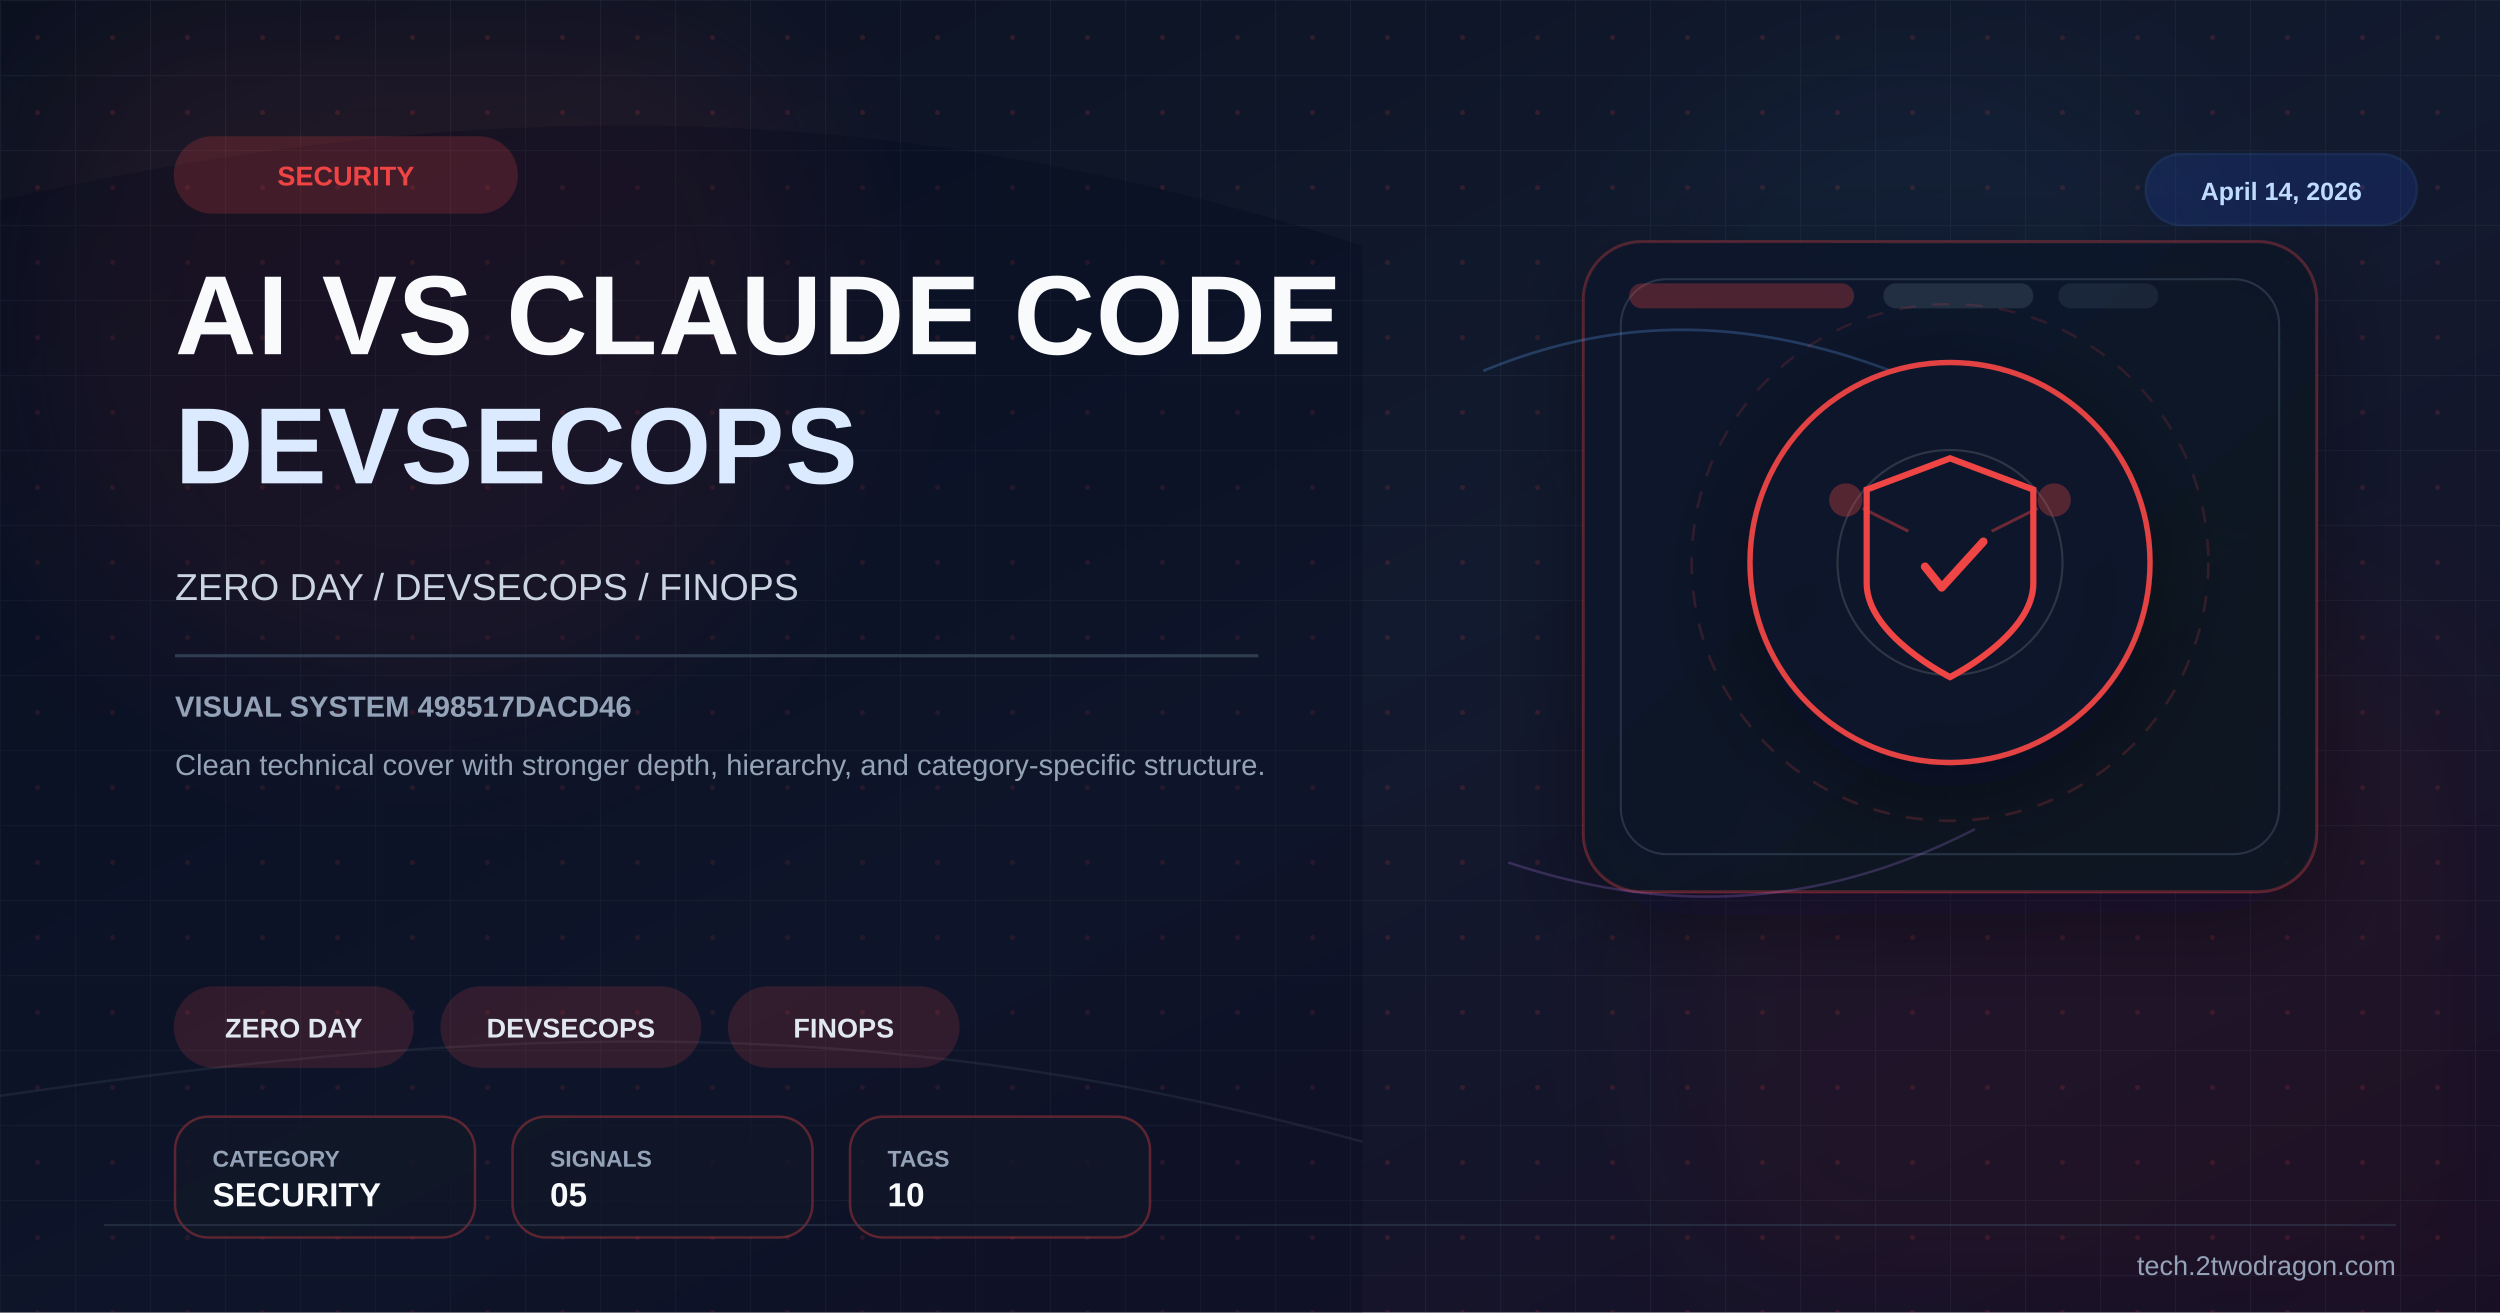
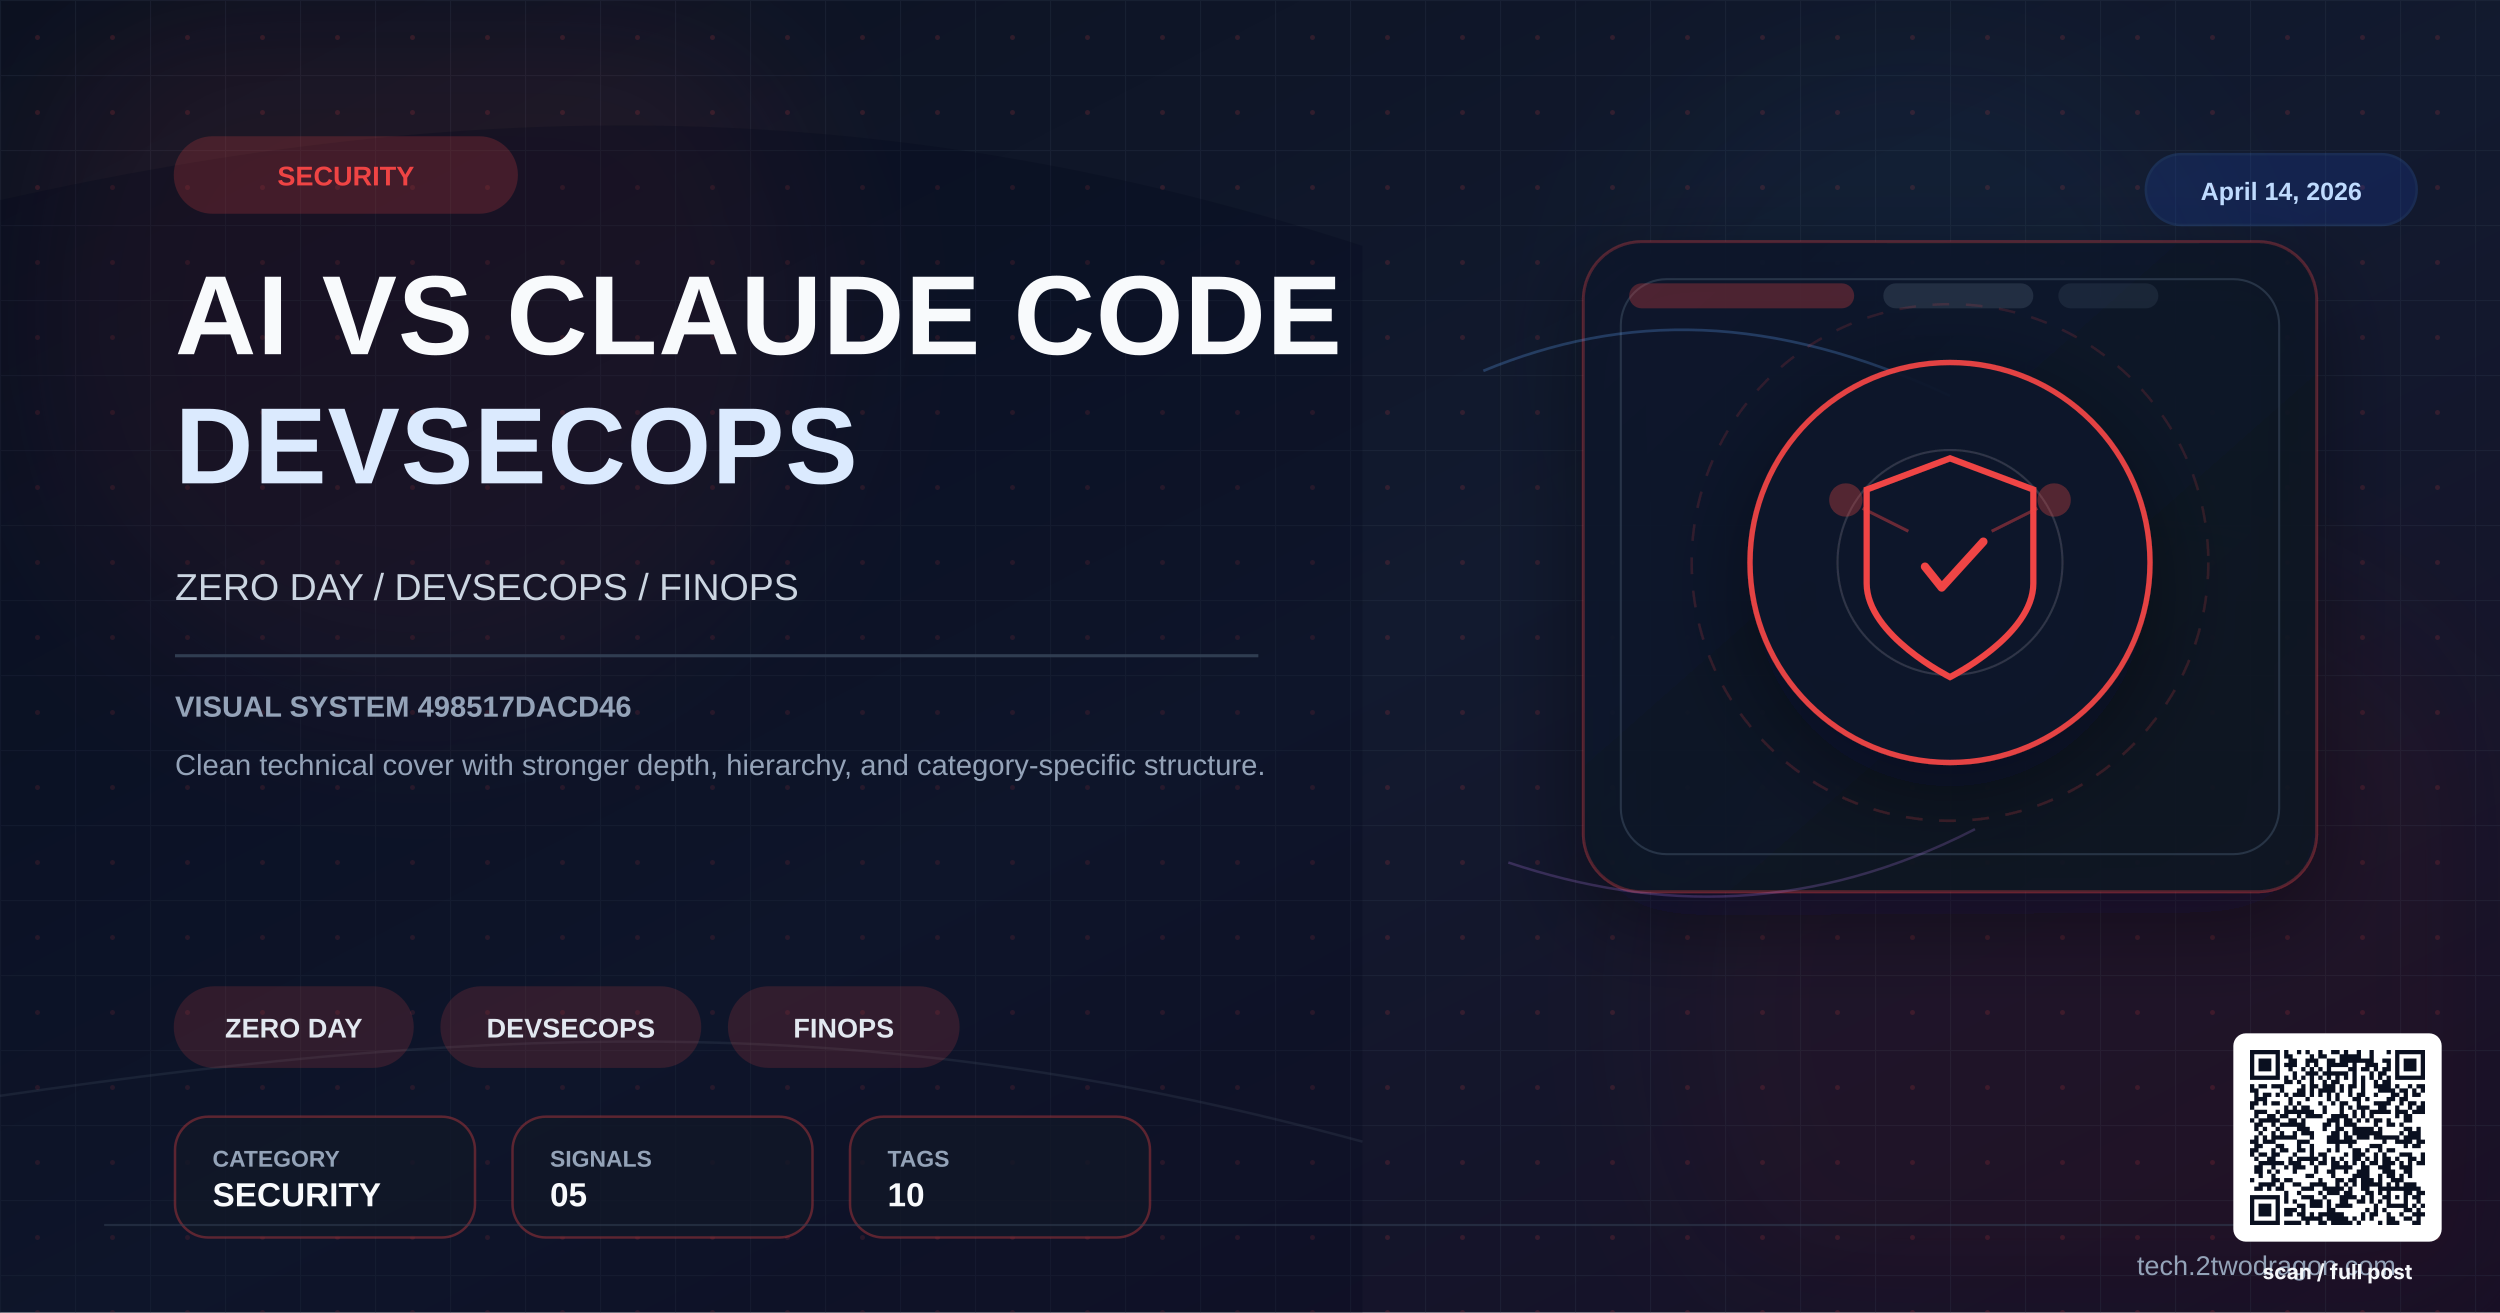
<svg xmlns="http://www.w3.org/2000/svg" viewBox="0 0 1200 630" width="1200" height="630">
  <defs>
    <linearGradient id="bg" x1="0%" y1="0%" x2="100%" y2="100%">
      <stop offset="0%" stop-color="#0b1120" />
      <stop offset="52%" stop-color="#121a2f" />
      <stop offset="100%" stop-color="#170f25" />
    </linearGradient>
    <linearGradient id="panel" x1="0%" y1="0%" x2="100%" y2="100%">
      <stop offset="0%" stop-color="#0f172a" stop-opacity="0.96" />
      <stop offset="100%" stop-color="#111827" stop-opacity="0.86" />
    </linearGradient>
    <pattern id="microGrid" x="0" y="0" width="36" height="36" patternUnits="userSpaceOnUse">
      <path d="M36 0H0V36" fill="none" stroke="#334155" stroke-width="1" opacity="0.25" />
      <circle cx="18" cy="18" r="1.2" fill="#ef4444" opacity="0.15" />
    </pattern>
    <filter id="glow" x="-40%" y="-40%" width="180%" height="180%">
      <feGaussianBlur stdDeviation="10" result="blur" />
      <feMerge>
        <feMergeNode in="blur" />
        <feMergeNode in="SourceGraphic" />
      </feMerge>
    </filter>
    <filter id="sg" x="-30%" y="-30%" width="160%" height="160%">
      <feGaussianBlur stdDeviation="36" />
    </filter>
    <filter id="shadow" x="-30%" y="-30%" width="180%" height="180%">
      <feDropShadow dx="0" dy="14" stdDeviation="22" flood-color="#020617" flood-opacity="0.42" />
    </filter>
  </defs>
  <rect width="1200" height="630" fill="url(#bg)" />
  <rect width="1200" height="630" fill="url(#microGrid)" />
  <circle cx="202" cy="150" r="190" fill="#ef4444" opacity="0.08" filter="url(#sg)" />
  <circle cx="1020" cy="486" r="220" fill="#991b1b" opacity="0.08" filter="url(#sg)" />
  <circle cx="920" cy="160" r="140" fill="#38bdf8" opacity="0.04" filter="url(#sg)" />
  <path d="M0 96 C224 46 426 44 654 118 L654 630 L0 630 Z" fill="#020617" opacity="0.24" />
  <path d="M0 526 C248 490 426 486 654 548" fill="none" stroke="#475569" stroke-width="1.2" opacity="0.22" />
  <rect x="760" y="116" width="352" height="312" rx="28" fill="url(#panel)" stroke="#ef4444" stroke-opacity="0.28" stroke-width="1.4" filter="url(#shadow)" />
  <rect x="778" y="134" width="316" height="276" rx="22" fill="none" stroke="#334155" stroke-opacity="0.7" stroke-width="1" />
  <rect x="782" y="136" width="108" height="12" rx="6" fill="#ef4444" opacity="0.28" />
  <rect x="904" y="136" width="72" height="12" rx="6" fill="#334155" opacity="0.55" />
  <rect x="988" y="136" width="48" height="12" rx="6" fill="#334155" opacity="0.35" />
  <path d="M712 178 C780 150 850 150 936 190" fill="none" stroke="#60a5fa" stroke-width="1.3" opacity="0.26" />
  <path d="M724 414 C796 438 870 438 948 398" fill="none" stroke="#c084fc" stroke-width="1.2" opacity="0.22" />
  <g transform="translate(936,270)" filter="url(#shadow)">
    <circle r="96" fill="#0f172a" stroke="#ef4444" stroke-width="2.6" opacity="0.94" />
    <circle r="124" fill="none" stroke="#ef4444" stroke-opacity="0.15" stroke-width="1.2" stroke-dasharray="8 8" />
    <circle r="54" fill="none" stroke="#e2e8f0" stroke-opacity="0.15" stroke-width="1" />
    <path d="M0,-50 L40,-35 L40,10 C40,35 0,55 0,55 C0,55 -40,35 -40,10 L-40,-35 Z" fill="none" stroke="#ef4444" stroke-width="3" />
    <path d="M-12,2 L-4,12 L16,-10" stroke="#ef4444" stroke-width="4" fill="none" stroke-linecap="round" stroke-linejoin="round" />
    <circle cx="-50" cy="-30" r="8" fill="#ef4444" opacity="0.3" />
    <circle cx="50" cy="-30" r="8" fill="#ef4444" opacity="0.3" />
    <line x1="-42" y1="-26" x2="-20" y2="-15" stroke="#ef4444" stroke-width="1.5" opacity="0.4" />
    <line x1="42" y1="-26" x2="20" y2="-15" stroke="#ef4444" stroke-width="1.5" opacity="0.4" />
  </g>
  <g transform="translate(84 66)">
    <rect width="164" height="36" rx="18" fill="#ef4444" opacity="0.2" stroke="#ef4444" stroke-width="1.2" />
    <text x="82" y="23" font-family="Arial,sans-serif" font-size="13" font-weight="700" fill="#ef4444" text-anchor="middle">SECURITY</text>
  </g>
  <text x="84" y="170" font-family="Arial,sans-serif" font-size="54" font-weight="700" fill="#f8fafc" letter-spacing="0.5">AI VS CLAUDE CODE</text>
  <text x="84" y="232" font-family="Arial,sans-serif" font-size="52" font-weight="700" fill="#dbeafe" letter-spacing="0.5">DEVSECOPS</text>
  <text x="84" y="288" font-family="Arial,sans-serif" font-size="18" fill="#cbd5e1">ZERO DAY / DEVSECOPS / FINOPS</text>
  <rect x="84" y="314" width="520" height="1.5" fill="#334155" opacity="0.9" />
  <text x="84" y="344" font-family="Arial,sans-serif" font-size="14" font-weight="700" fill="#94a3b8">VISUAL SYSTEM 498517DACD46</text>
  <text x="84" y="372" font-family="Arial,sans-serif" font-size="14" fill="#94a3b8">Clean technical cover with stronger depth, hierarchy, and category-specific structure.</text>
  <g transform="translate(84 474)">
    <rect width="114" height="38" rx="19" fill="#ef4444" opacity="0.16" stroke="#ef4444" stroke-width="1.2" />
    <text x="57.0" y="24" font-family="Arial,sans-serif" font-size="13" font-weight="700" fill="#e2e8f0" text-anchor="middle">ZERO DAY</text>
  </g>
  <g transform="translate(212 474)">
    <rect width="124" height="38" rx="19" fill="#ef4444" opacity="0.16" stroke="#ef4444" stroke-width="1.2" />
    <text x="62.0" y="24" font-family="Arial,sans-serif" font-size="13" font-weight="700" fill="#e2e8f0" text-anchor="middle">DEVSECOPS</text>
  </g>
  <g transform="translate(350 474)">
    <rect width="110" height="38" rx="19" fill="#ef4444" opacity="0.16" stroke="#ef4444" stroke-width="1.2" />
    <text x="55.0" y="24" font-family="Arial,sans-serif" font-size="13" font-weight="700" fill="#e2e8f0" text-anchor="middle">FINOPS</text>
  </g>
  <g transform="translate(84 536)">
    <rect width="144" height="58" rx="16" fill="#111827" fill-opacity="0.78" stroke="#ef4444" stroke-opacity="0.35" stroke-width="1.2" />
    <text x="18" y="24" font-family="Arial,sans-serif" font-size="11" font-weight="700" fill="#94a3b8">CATEGORY</text>
    <text x="18" y="43" font-family="Arial,sans-serif" font-size="16" font-weight="700" fill="#f8fafc">SECURITY</text>
  </g>
  <g transform="translate(246 536)">
    <rect width="144" height="58" rx="16" fill="#111827" fill-opacity="0.78" stroke="#ef4444" stroke-opacity="0.35" stroke-width="1.2" />
    <text x="18" y="24" font-family="Arial,sans-serif" font-size="11" font-weight="700" fill="#94a3b8">SIGNALS</text>
    <text x="18" y="43" font-family="Arial,sans-serif" font-size="16" font-weight="700" fill="#f8fafc">05</text>
  </g>
  <g transform="translate(408 536)">
    <rect width="144" height="58" rx="16" fill="#111827" fill-opacity="0.78" stroke="#ef4444" stroke-opacity="0.35" stroke-width="1.2" />
    <text x="18" y="24" font-family="Arial,sans-serif" font-size="11" font-weight="700" fill="#94a3b8">TAGS</text>
    <text x="18" y="43" font-family="Arial,sans-serif" font-size="16" font-weight="700" fill="#f8fafc">10</text>
  </g>
  <g transform="translate(1030 74)">
    <rect width="130" height="34" rx="17" fill="#1d4ed8" opacity="0.18" stroke="#3b82f6" stroke-width="1.2" />
    <text x="65" y="22" font-family="Arial,sans-serif" font-size="12" font-weight="700" fill="#bfdbfe" text-anchor="middle">April 14, 2026</text>
  </g>
  <line x1="50" y1="588" x2="1150" y2="588" stroke="#334155" stroke-width="1" opacity="0.5" />
  <text x="1150" y="612" font-family="Arial,sans-serif" font-size="13" fill="#94a3b8" text-anchor="end">tech.2twodragon.com</text>
+   <g transform="translate(1080,504)">
+     <rect x="-8" y="-8" width="100" height="100" rx="6" fill="#FFFFFF" />
+     <g transform="scale(2.04878)" fill="#0A1020">
+       <path d="M0 0h7v1h-7zM8 0h1v1h-1zM11 0h1v1h-1zM13 0h1v1h-1zM16 0h1v1h-1zM19 0h2v1h-2zM22 0h1v1h-1zM25 0h1v1h-1zM28 0h1v1h-1zM32 0h1v1h-1zM34 0h7v1h-7zM0 1h1v1h-1zM6 1h1v1h-1zM8 1h2v1h-2zM14 1h1v1h-1zM16 1h2v1h-2zM21 1h5v1h-5zM28 1h1v1h-1zM34 1h1v1h-1zM40 1h1v1h-1zM0 2h1v1h-1zM2 2h3v1h-3zM6 2h1v1h-1zM9 2h2v1h-2zM13 2h3v1h-3zM18 2h2v1h-2zM21 2h8v1h-8zM31 2h2v1h-2zM34 2h1v1h-1zM36 2h3v1h-3zM40 2h1v1h-1zM0 3h1v1h-1zM2 3h3v1h-3zM6 3h1v1h-1zM8 3h3v1h-3zM13 3h1v1h-1zM15 3h1v1h-1zM18 3h5v1h-5zM24 3h1v1h-1zM27 3h3v1h-3zM32 3h1v1h-1zM34 3h1v1h-1zM36 3h3v1h-3zM40 3h1v1h-1zM0 4h1v1h-1zM2 4h3v1h-3zM6 4h1v1h-1zM9 4h1v1h-1zM12 4h1v1h-1zM14 4h1v1h-1zM16 4h1v1h-1zM18 4h1v1h-1zM23 4h2v1h-2zM26 4h2v1h-2zM29 4h1v1h-1zM31 4h2v1h-2zM34 4h1v1h-1zM36 4h3v1h-3zM40 4h1v1h-1zM0 5h1v1h-1zM6 5h1v1h-1zM10 5h1v1h-1zM13 5h3v1h-3zM17 5h6v1h-6zM24 5h1v1h-1zM28 5h1v1h-1zM30 5h2v1h-2zM34 5h1v1h-1zM40 5h1v1h-1zM0 6h7v1h-7zM8 6h1v1h-1zM10 6h1v1h-1zM12 6h1v1h-1zM14 6h1v1h-1zM16 6h1v1h-1zM18 6h1v1h-1zM20 6h1v1h-1zM22 6h1v1h-1zM24 6h1v1h-1zM26 6h1v1h-1zM28 6h1v1h-1zM30 6h1v1h-1zM32 6h1v1h-1zM34 6h7v1h-7zM8 7h2v1h-2zM11 7h1v1h-1zM14 7h1v1h-1zM17 7h1v1h-1zM19 7h2v1h-2zM24 7h1v1h-1zM26 7h1v1h-1zM29 7h1v1h-1zM31 7h2v1h-2zM0 8h1v1h-1zM2 8h2v1h-2zM5 8h3v1h-3zM12 8h1v1h-1zM14 8h2v1h-2zM17 8h3v1h-3zM21 8h1v1h-1zM23 8h2v1h-2zM26 8h1v1h-1zM29 8h4v1h-4zM34 8h1v1h-1zM37 8h1v1h-1zM39 8h2v1h-2zM0 9h2v1h-2zM7 9h1v1h-1zM11 9h2v1h-2zM14 9h1v1h-1zM16 9h4v1h-4zM21 9h1v1h-1zM23 9h1v1h-1zM26 9h1v1h-1zM30 9h4v1h-4zM35 9h2v1h-2zM38 9h1v1h-1zM40 9h1v1h-1zM1 10h1v1h-1zM3 10h2v1h-2zM6 10h1v1h-1zM8 10h1v1h-1zM10 10h3v1h-3zM14 10h1v1h-1zM16 10h1v1h-1zM18 10h1v1h-1zM20 10h1v1h-1zM23 10h1v1h-1zM25 10h2v1h-2zM29 10h1v1h-1zM33 10h2v1h-2zM36 10h1v1h-1zM38 10h2v1h-2zM1 11h3v1h-3zM9 11h1v1h-1zM13 11h1v1h-1zM18 11h1v1h-1zM20 11h1v1h-1zM24 11h2v1h-2zM27 11h1v1h-1zM32 11h2v1h-2zM35 11h2v1h-2zM0 12h2v1h-2zM3 12h1v1h-1zM5 12h2v1h-2zM9 12h1v1h-1zM11 12h1v1h-1zM16 12h1v1h-1zM19 12h1v1h-1zM21 12h2v1h-2zM25 12h1v1h-1zM29 12h4v1h-4zM35 12h1v1h-1zM37 12h2v1h-2zM40 12h1v1h-1zM0 13h1v1h-1zM8 13h1v1h-1zM10 13h1v1h-1zM12 13h2v1h-2zM17 13h1v1h-1zM21 13h1v1h-1zM23 13h1v1h-1zM25 13h3v1h-3zM30 13h2v1h-2zM34 13h1v1h-1zM37 13h1v1h-1zM39 13h2v1h-2zM1 14h3v1h-3zM6 14h1v1h-1zM8 14h7v1h-7zM17 14h1v1h-1zM21 14h1v1h-1zM24 14h1v1h-1zM26 14h1v1h-1zM28 14h5v1h-5zM34 14h3v1h-3zM38 14h3v1h-3zM1 15h1v1h-1zM4 15h2v1h-2zM7 15h2v1h-2zM11 15h1v1h-1zM13 15h4v1h-4zM19 15h4v1h-4zM24 15h1v1h-1zM26 15h1v1h-1zM28 15h1v1h-1zM34 15h1v1h-1zM36 15h2v1h-2zM0 16h1v1h-1zM2 16h5v1h-5zM9 16h2v1h-2zM12 16h1v1h-1zM18 16h3v1h-3zM22 16h2v1h-2zM25 16h1v1h-1zM27 16h1v1h-1zM29 16h2v1h-2zM32 16h1v1h-1zM36 16h2v1h-2zM1 17h2v1h-2zM5 17h1v1h-1zM7 17h6v1h-6zM17 17h2v1h-2zM20 17h1v1h-1zM22 17h3v1h-3zM29 17h1v1h-1zM32 17h2v1h-2zM35 17h1v1h-1zM1 18h1v1h-1zM3 18h1v1h-1zM6 18h1v1h-1zM11 18h3v1h-3zM17 18h1v1h-1zM20 18h2v1h-2zM24 18h5v1h-5zM30 18h1v1h-1zM36 18h2v1h-2zM39 18h1v1h-1zM2 19h1v1h-1zM5 19h1v1h-1zM7 19h1v1h-1zM10 19h1v1h-1zM12 19h3v1h-3zM19 19h2v1h-2zM22 19h1v1h-1zM24 19h7v1h-7zM35 19h1v1h-1zM37 19h3v1h-3zM1 20h1v1h-1zM3 20h1v1h-1zM5 20h6v1h-6zM14 20h1v1h-1zM18 20h3v1h-3zM22 20h2v1h-2zM25 20h3v1h-3zM29 20h6v1h-6zM36 20h4v1h-4zM0 21h2v1h-2zM3 21h3v1h-3zM11 21h3v1h-3zM18 21h7v1h-7zM31 21h1v1h-1zM34 21h4v1h-4zM39 21h2v1h-2zM1 22h2v1h-2zM6 22h2v1h-2zM11 22h1v1h-1zM14 22h1v1h-1zM20 22h1v1h-1zM23 22h1v1h-1zM28 22h3v1h-3zM36 22h1v1h-1zM38 22h2v1h-2zM0 23h2v1h-2zM5 23h1v1h-1zM7 23h2v1h-2zM11 23h2v1h-2zM14 23h1v1h-1zM18 23h1v1h-1zM20 23h1v1h-1zM24 23h2v1h-2zM27 23h1v1h-1zM30 23h1v1h-1zM32 23h2v1h-2zM0 24h1v1h-1zM2 24h2v1h-2zM5 24h2v1h-2zM10 24h1v1h-1zM14 24h1v1h-1zM16 24h2v1h-2zM22 24h1v1h-1zM24 24h3v1h-3zM29 24h1v1h-1zM31 24h1v1h-1zM35 24h3v1h-3zM40 24h1v1h-1zM1 25h1v1h-1zM4 25h2v1h-2zM9 25h1v1h-1zM11 25h5v1h-5zM17 25h1v1h-1zM19 25h1v1h-1zM21 25h1v1h-1zM24 25h2v1h-2zM27 25h1v1h-1zM29 25h1v1h-1zM31 25h2v1h-2zM34 25h1v1h-1zM37 25h2v1h-2zM40 25h1v1h-1zM2 26h6v1h-6zM9 26h3v1h-3zM14 26h1v1h-1zM16 26h2v1h-2zM19 26h2v1h-2zM22 26h1v1h-1zM24 26h1v1h-1zM26 26h1v1h-1zM28 26h2v1h-2zM31 26h3v1h-3zM35 26h1v1h-1zM37 26h1v1h-1zM39 26h2v1h-2zM1 27h2v1h-2zM5 27h1v1h-1zM8 27h1v1h-1zM10 27h3v1h-3zM15 27h1v1h-1zM19 27h5v1h-5zM26 27h2v1h-2zM30 27h3v1h-3zM35 27h3v1h-3zM1 28h2v1h-2zM4 28h1v1h-1zM6 28h1v1h-1zM10 28h1v1h-1zM15 28h1v1h-1zM18 28h2v1h-2zM22 28h1v1h-1zM25 28h3v1h-3zM31 28h3v1h-3zM36 28h2v1h-2zM2 29h1v1h-1zM5 29h1v1h-1zM13 29h2v1h-2zM19 29h1v1h-1zM24 29h4v1h-4zM30 29h1v1h-1zM32 29h2v1h-2zM35 29h1v1h-1zM37 29h1v1h-1zM0 30h1v1h-1zM5 30h2v1h-2zM8 30h2v1h-2zM16 30h1v1h-1zM20 30h2v1h-2zM23 30h2v1h-2zM26 30h3v1h-3zM30 30h1v1h-1zM33 30h3v1h-3zM2 31h4v1h-4zM7 31h1v1h-1zM10 31h2v1h-2zM14 31h4v1h-4zM20 31h1v1h-1zM22 31h1v1h-1zM24 31h1v1h-1zM26 31h5v1h-5zM32 31h1v1h-1zM34 31h1v1h-1zM36 31h3v1h-3zM1 32h2v1h-2zM4 32h1v1h-1zM6 32h2v1h-2zM12 32h3v1h-3zM17 32h5v1h-5zM23 32h1v1h-1zM26 32h2v1h-2zM30 32h10v1h-10zM8 33h1v1h-1zM11 33h1v1h-1zM16 33h1v1h-1zM18 33h3v1h-3zM22 33h2v1h-2zM27 33h2v1h-2zM30 33h1v1h-1zM32 33h1v1h-1zM36 33h2v1h-2zM39 33h2v1h-2zM0 34h7v1h-7zM8 34h1v1h-1zM12 34h3v1h-3zM17 34h1v1h-1zM21 34h4v1h-4zM26 34h1v1h-1zM28 34h1v1h-1zM31 34h2v1h-2zM34 34h1v1h-1zM36 34h1v1h-1zM38 34h2v1h-2zM0 35h1v1h-1zM6 35h1v1h-1zM8 35h1v1h-1zM10 35h1v1h-1zM14 35h3v1h-3zM18 35h1v1h-1zM21 35h2v1h-2zM25 35h2v1h-2zM28 35h1v1h-1zM30 35h1v1h-1zM32 35h1v1h-1zM36 35h1v1h-1zM39 35h1v1h-1zM0 36h1v1h-1zM2 36h3v1h-3zM6 36h1v1h-1zM11 36h2v1h-2zM14 36h3v1h-3zM18 36h1v1h-1zM20 36h4v1h-4zM29 36h1v1h-1zM32 36h5v1h-5zM38 36h1v1h-1zM40 36h1v1h-1zM0 37h1v1h-1zM2 37h3v1h-3zM6 37h1v1h-1zM8 37h3v1h-3zM12 37h1v1h-1zM18 37h2v1h-2zM27 37h1v1h-1zM29 37h1v1h-1zM31 37h1v1h-1zM36 37h2v1h-2zM39 37h1v1h-1zM0 38h1v1h-1zM2 38h3v1h-3zM6 38h1v1h-1zM8 38h2v1h-2zM11 38h2v1h-2zM14 38h1v1h-1zM16 38h6v1h-6zM26 38h1v1h-1zM28 38h2v1h-2zM32 38h1v1h-1zM35 38h1v1h-1zM38 38h3v1h-3zM0 39h1v1h-1zM6 39h1v1h-1zM12 39h5v1h-5zM18 39h5v1h-5zM24 39h1v1h-1zM26 39h1v1h-1zM28 39h1v1h-1zM32 39h2v1h-2zM36 39h2v1h-2zM39 39h1v1h-1zM0 40h7v1h-7zM8 40h4v1h-4zM13 40h1v1h-1zM16 40h2v1h-2zM19 40h5v1h-5zM25 40h1v1h-1zM30 40h1v1h-1zM32 40h3v1h-3zM38 40h2v1h-2z" />
+     </g>
+   </g>
+   <text x="1122" y="614" font-family="Inter,Helvetica,Arial,sans-serif" font-size="10" font-weight="700" fill="#F5F7FA" text-anchor="middle">scan / full post</text>
</svg>
